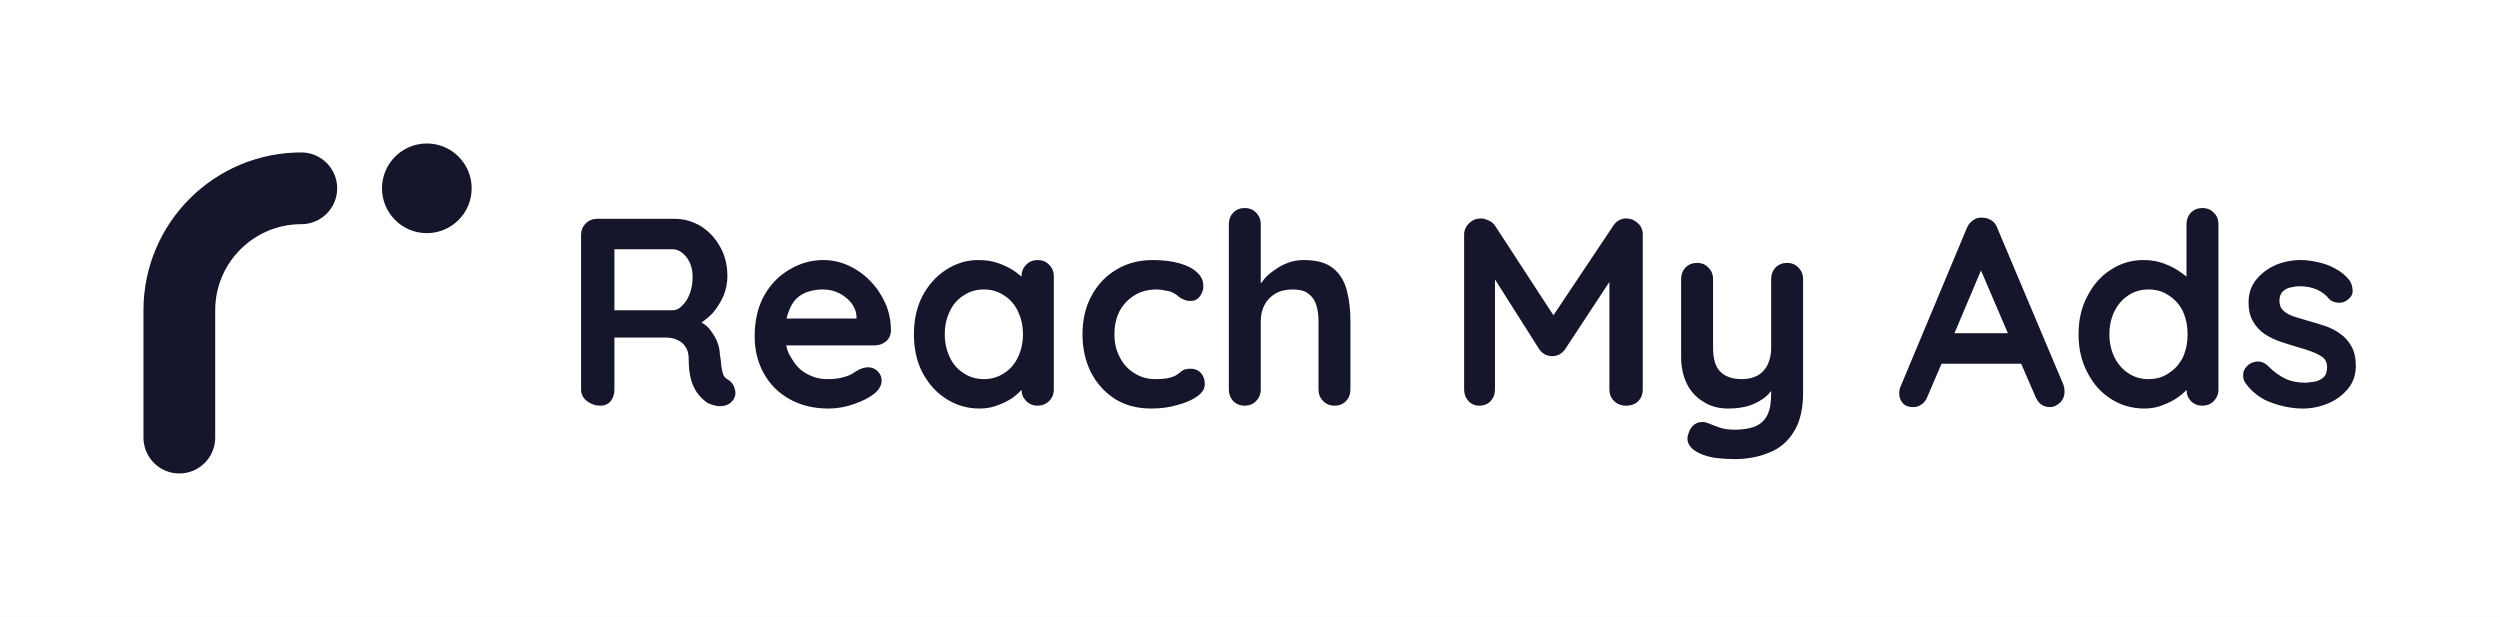
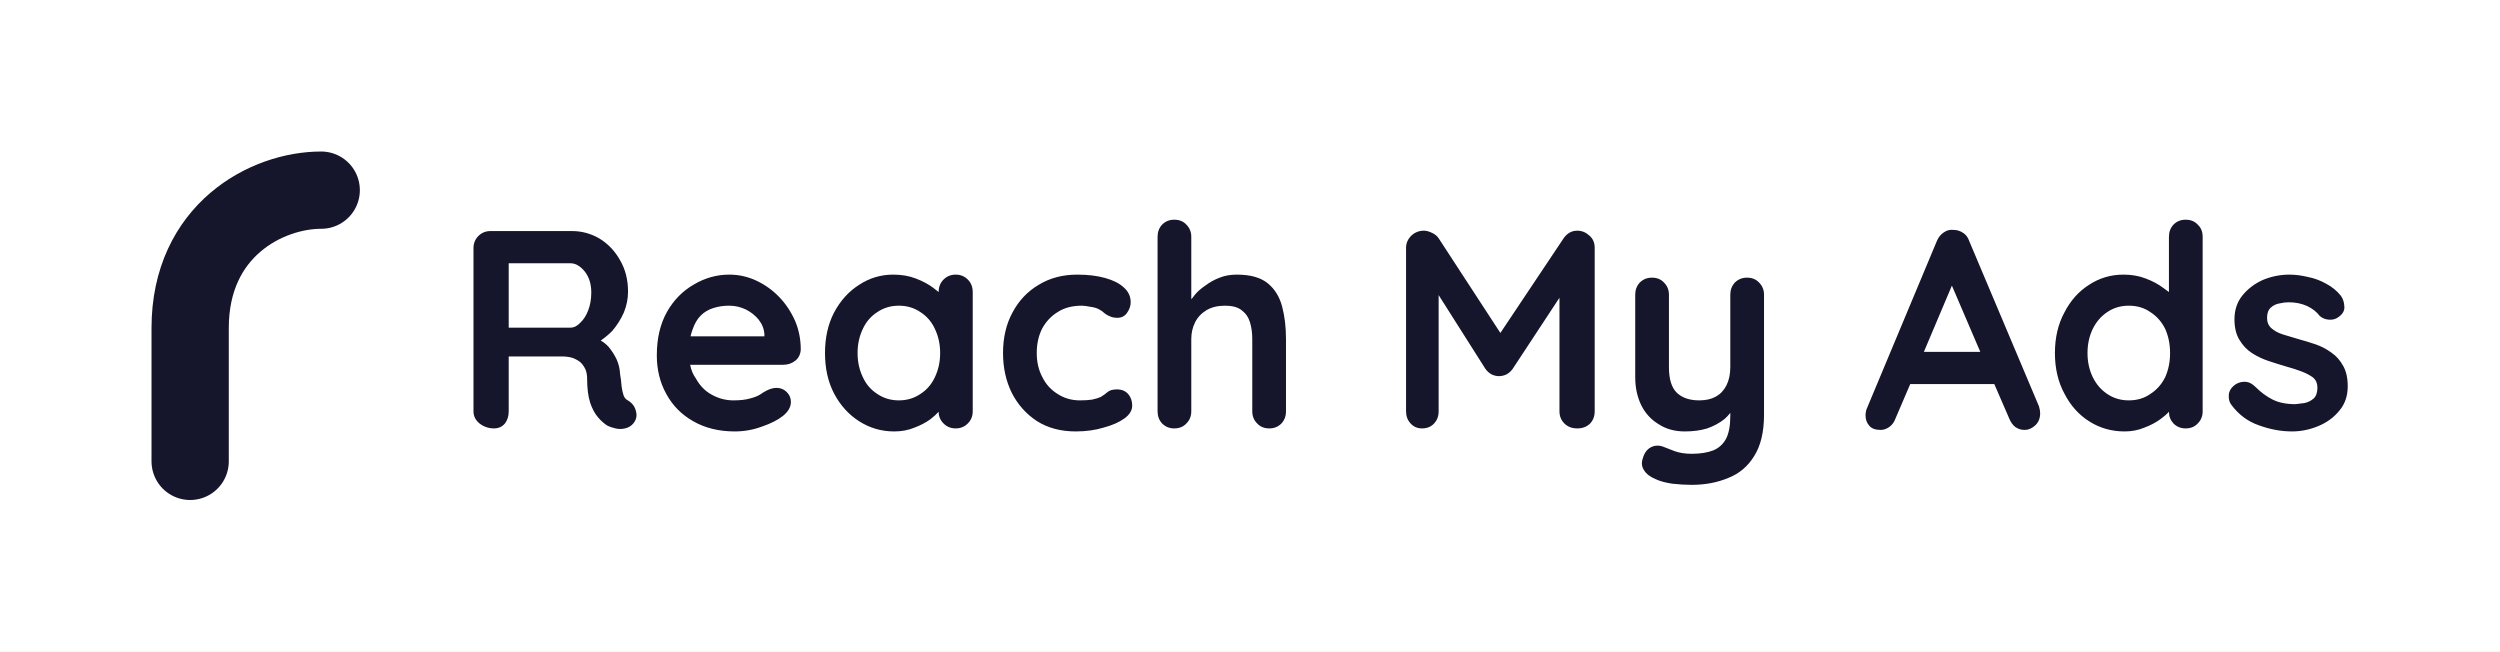
- <svg xmlns="http://www.w3.org/2000/svg" viewBox="0 0 697 172" width="697" height="172" role="img" aria-label="Reach My Ads">
-   <rect width="697" height="172" fill="#FFFFFF" />
-   <path d="M50 122V86.5A34 34 0 0 1 84 52.5" fill="none" stroke="#15152B" stroke-width="20" stroke-linecap="round" />
-   <circle cx="119" cy="52.5" r="12.5" fill="#15152B" />
+ <svg xmlns="http://www.w3.org/2000/svg" viewBox="37 0 660 172" width="660" height="172" role="img" aria-label="Reach My Ads">
+   <rect x="37" y="0" width="660" height="172" fill="#FFFFFF" />
+   <path d="M87.2 121.8V86.6C87.2 60.7 107.5 50.2 121.8 50.2" fill="none" stroke="#15152B" stroke-width="20.4" stroke-linecap="round" />
  <path d="M167.4 113.1L167.4 113.1Q165.3 113.1 163.6 111.8Q162.0 110.5 162.0 108.6L162.0 108.6L162.0 65.5Q162.0 63.6 163.3 62.3Q164.6 61.0 166.5 61.0L166.5 61.0L188 61.0Q191.9 61.0 195.3 63.0Q198.7 65.1 200.7 68.7Q202.8 72.3 202.8 77.0L202.8 77.0Q202.8 79.8 201.7 82.5Q200.5 85.2 198.6 87.4L198.6 87.4Q197.2 88.8 195.6 89.9L195.6 89.9Q196.8 90.6 197.7 91.6L197.7 91.6Q199.0 93.2 199.8 94.9Q200.6 96.7 200.7 98.7L200.7 98.7Q201.0 100.5 201.1 102.0Q201.3 103.4 201.6 104.3Q201.9 105.3 202.9 105.8L202.9 105.8Q204.5 106.8 204.9 108.6Q205.4 110.4 204.1 111.9L204.1 111.9Q203.3 112.8 202.0 113.1Q200.7 113.4 199.5 113.1Q198.2 112.8 197.4 112.4L197.4 112.4Q196.1 111.6 194.9 110.2Q193.6 108.7 192.8 106.3Q192.0 103.8 192.0 99.9L192.0 99.9Q192.0 98.7 191.6 97.6Q191.1 96.5 190.3 95.7Q189.5 95.0 188.2 94.5Q187.0 94.1 185.2 94.1L185.2 94.1L171.3 94.1L171.3 108.6Q171.3 110.5 170.3 111.8Q169.2 113.1 167.4 113.1ZM171.3 69.5L171.3 86.5L187.6 86.5Q189.0 86.5 190.2 85.2Q191.5 84.0 192.3 81.9Q193.1 79.8 193.1 77.2L193.1 77.2Q193.1 73.9 191.4 71.7Q189.6 69.5 187.6 69.5L187.6 69.5L171.3 69.5ZM231.0 113.9L231.0 113.9Q224.7 113.9 220.0 111.2Q215.4 108.6 212.9 104.0Q210.4 99.5 210.4 93.8L210.4 93.8Q210.4 87.1 213.1 82.3Q215.8 77.6 220.2 75.1Q224.6 72.5 229.5 72.5L229.5 72.5Q233.3 72.5 236.7 74.1Q240.1 75.7 242.7 78.4Q245.3 81.1 246.9 84.7Q248.4 88.2 248.4 92.3L248.4 92.3Q248.3 94.1 247.0 95.2Q245.6 96.3 243.8 96.3L243.8 96.3L219.2 96.3Q219.6 98.4 220.7 99.9L220.7 99.9Q222.3 102.8 224.9 104.2Q227.6 105.7 230.6 105.7L230.6 105.7Q233.3 105.7 235.0 105.2Q236.6 104.8 237.6 104.2Q238.6 103.5 239.4 103.1L239.4 103.1Q240.8 102.4 242.0 102.4L242.0 102.4Q243.6 102.4 244.7 103.5Q245.8 104.6 245.8 106.1L245.8 106.1Q245.8 108.1 243.7 109.8L243.7 109.8Q241.7 111.4 238.2 112.6Q234.7 113.9 231.0 113.9ZM219.3 88.8L219.3 88.8L238.8 88.8L238.8 88.3Q238.7 86.2 237.3 84.4Q235.9 82.7 233.9 81.7Q231.8 80.7 229.5 80.7L229.5 80.7Q227.3 80.7 225.4 81.3Q223.4 81.9 222.0 83.3Q220.6 84.7 219.8 87.1L219.8 87.1Q219.5 87.9 219.3 88.8ZM289.3 72.5L289.3 72.5Q291.2 72.5 292.5 73.8Q293.8 75.1 293.8 77.1L293.8 77.1L293.8 108.6Q293.8 110.5 292.5 111.8Q291.2 113.1 289.3 113.1Q287.4 113.1 286.1 111.8L286.1 111.8Q284.8 110.5 284.8 108.7L284.8 108.7Q283.9 109.7 282.6 110.7L282.6 110.7Q280.8 112.0 278.4 112.9Q276.0 113.9 273.1 113.9L273.1 113.9Q268.0 113.9 263.8 111.2Q259.7 108.6 257.2 103.9Q254.8 99.3 254.8 93.2L254.8 93.2Q254.8 87.1 257.2 82.5Q259.7 77.8 263.8 75.2Q267.9 72.5 272.8 72.5L272.8 72.5Q276.1 72.5 278.7 73.5Q281.4 74.5 283.4 76.0L283.4 76.0Q284.2 76.6 284.8 77.1L284.8 77.1L284.8 77.1Q284.8 75.1 286.1 73.8Q287.4 72.5 289.3 72.5ZM274.3 105.7L274.3 105.7Q277.5 105.7 280.0 104.0Q282.5 102.4 283.8 99.6Q285.2 96.7 285.2 93.2L285.2 93.2Q285.2 89.7 283.8 86.8Q282.5 84.0 280.0 82.4Q277.5 80.7 274.3 80.7L274.3 80.7Q271.1 80.7 268.6 82.4Q266.1 84.0 264.8 86.8Q263.4 89.7 263.4 93.2L263.4 93.2Q263.4 96.7 264.8 99.6Q266.1 102.4 268.6 104.0Q271.1 105.7 274.3 105.7ZM321.4 72.5L321.4 72.5Q325.6 72.5 328.8 73.4Q332.0 74.3 333.7 75.9Q335.5 77.5 335.5 79.8L335.5 79.8Q335.5 81.2 334.6 82.5Q333.7 83.9 332.0 83.9L332.0 83.9Q330.8 83.9 330.0 83.5Q329.2 83.2 328.6 82.7Q328.0 82.1 327.2 81.7L327.2 81.7Q326.4 81.2 324.9 81.0Q323.4 80.7 322.6 80.7L322.6 80.7Q318.8 80.7 316.2 82.4Q313.6 84.0 312.1 86.8Q310.7 89.6 310.7 93.2L310.7 93.2Q310.7 96.8 312.2 99.6Q313.6 102.4 316.2 104.0Q318.8 105.7 322.1 105.7L322.1 105.7Q324.0 105.7 325.3 105.5Q326.7 105.2 327.6 104.8L327.6 104.8Q328.6 104.2 329.4 103.5Q330.2 102.8 331.9 102.8L331.9 102.8Q333.8 102.8 334.9 104.1Q335.9 105.3 335.9 107.1L335.9 107.1Q335.9 109.0 333.8 110.5Q331.7 112.0 328.3 112.9Q325.0 113.9 321.0 113.9L321.0 113.9Q315.1 113.9 310.8 111.2Q306.5 108.4 304.1 103.7Q301.8 99.0 301.8 93.2L301.8 93.2Q301.8 87.1 304.3 82.5Q306.8 77.8 311.2 75.2Q315.6 72.5 321.4 72.5ZM363.5 72.5L363.5 72.5Q368.9 72.5 371.7 74.8Q374.5 77.1 375.5 81.0Q376.5 84.8 376.5 89.5L376.5 89.5L376.5 108.6Q376.5 110.5 375.3 111.8Q374.0 113.1 372.1 113.1Q370.1 113.1 368.9 111.8Q367.6 110.5 367.6 108.6L367.6 108.6L367.6 89.5Q367.6 87.1 367.0 85.1Q366.4 83.1 364.8 81.9Q363.3 80.7 360.4 80.7L360.4 80.7Q357.5 80.7 355.5 81.9Q353.5 83.1 352.5 85.1Q351.5 87.1 351.5 89.5L351.5 89.5L351.5 108.6Q351.5 110.5 350.2 111.8Q349.0 113.1 347.0 113.1Q345.1 113.1 343.8 111.8Q342.6 110.5 342.6 108.6L342.6 108.6L342.6 62.5Q342.6 60.6 343.8 59.3Q345.1 58 347.0 58Q349.0 58 350.2 59.3Q351.5 60.6 351.5 62.5L351.5 62.5L351.5 79.0Q351.9 78.6 352.3 78.0L352.3 78.0Q353.4 76.6 355.2 75.4Q356.9 74.1 359.0 73.3Q361.0 72.5 363.5 72.5ZM412.9 60.9L412.9 60.9Q413.9 60.9 415.1 61.5Q416.2 62.0 416.8 62.9L416.8 62.9L433.1 87.9L449.8 62.9Q451.2 60.9 453.4 60.9L453.4 60.9Q455.2 60.9 456.6 62.2Q458.0 63.4 458.0 65.4L458.0 65.4L458.0 108.6Q458.0 110.5 456.8 111.8Q455.5 113.1 453.4 113.1Q451.3 113.1 450.0 111.8Q448.7 110.5 448.7 108.6L448.7 108.6L448.7 78.6L436.4 97.3Q435.8 98.2 434.8 98.8Q433.8 99.3 432.7 99.3L432.7 99.3Q431.7 99.3 430.7 98.8Q429.7 98.2 429.1 97.3L429.1 97.3L416.8 77.9L416.8 108.6Q416.8 110.5 415.6 111.8Q414.4 113.1 412.4 113.1L412.4 113.1Q410.6 113.1 409.4 111.8Q408.2 110.5 408.2 108.6L408.2 108.6L408.2 65.4Q408.2 63.6 409.6 62.2Q411.0 60.9 412.9 60.9ZM498.2 73.3L498.2 73.3Q500.2 73.3 501.4 74.6Q502.7 75.9 502.7 77.8L502.7 77.8L502.7 109.5Q502.7 116.3 500.1 120.4Q497.6 124.5 493.2 126.2Q488.9 128.0 483.6 128.0L483.6 128.0Q481.2 128.0 478.5 127.7Q475.8 127.3 474.1 126.5L474.1 126.5Q471.9 125.6 471.0 124.1Q470.1 122.7 470.7 121.0L470.7 121.0Q471.3 118.9 472.8 118.1Q474.3 117.3 476.0 117.9L476.0 117.9Q477.1 118.3 479.1 119.1Q481.0 119.8 483.6 119.8L483.6 119.8Q487.0 119.8 489.3 118.9Q491.5 118.0 492.7 115.8Q493.8 113.6 493.8 109.8L493.8 109.8L493.8 109.0Q493.1 109.9 492.3 110.6L492.3 110.6Q490.3 112.2 487.7 113.1Q485.1 113.9 481.8 113.9L481.8 113.9Q477.8 113.9 474.9 112.0Q471.9 110.2 470.3 107.0Q468.7 103.7 468.7 99.6L468.7 99.6L468.7 77.8Q468.7 75.9 469.9 74.6Q471.2 73.3 473.1 73.3Q475.1 73.3 476.3 74.6Q477.6 75.9 477.6 77.8L477.6 77.8L477.6 96.9Q477.6 101.7 479.7 103.7Q481.8 105.7 485.6 105.7L485.6 105.7Q488.2 105.7 490.0 104.7Q491.8 103.7 492.8 101.7Q493.8 99.7 493.8 96.9L493.8 96.9L493.8 77.8Q493.8 75.9 495.0 74.6Q496.3 73.3 498.2 73.3ZM563.5 101.4L541.3 101.4L537.4 110.5Q536.9 111.9 535.8 112.7Q534.7 113.5 533.5 113.5L533.5 113.5Q531.4 113.5 530.5 112.4Q529.5 111.3 529.5 109.6L529.5 109.6Q529.5 109.0 529.7 108.2L529.7 108.2L548.3 63.7Q548.9 62.2 550.1 61.4Q551.3 60.5 552.8 60.7L552.8 60.7Q554.1 60.7 555.3 61.5Q556.4 62.2 556.9 63.7L556.9 63.7L575.3 107.3Q575.6 108.3 575.6 109.1L575.6 109.1Q575.6 111.1 574.3 112.3Q573.0 113.5 571.5 113.5L571.5 113.5Q570.1 113.5 569.0 112.7Q568.0 111.9 567.4 110.4L567.4 110.4L563.5 101.4ZM559.8 92.9L552.3 75.4L544.9 92.9L559.8 92.9ZM614.0 58L614.0 58Q616.0 58 617.2 59.3Q618.5 60.5 618.5 62.5L618.5 62.5L618.5 108.6Q618.5 110.5 617.2 111.8Q616.0 113.1 614.0 113.1Q612.1 113.1 610.8 111.8L610.8 111.8Q609.6 110.5 609.6 108.7L609.6 108.7Q608.7 109.7 607.3 110.7L607.3 110.7Q605.5 112.0 603.1 112.9Q600.7 113.9 597.9 113.9L597.9 113.9Q592.7 113.9 588.5 111.2Q584.4 108.6 582.0 103.9Q579.5 99.3 579.5 93.2L579.5 93.2Q579.5 87.1 582.0 82.5Q584.4 77.8 588.5 75.2Q592.6 72.5 597.6 72.5L597.6 72.5Q600.8 72.5 603.4 73.5Q606.1 74.5 608.1 76.0L608.1 76.0Q608.9 76.6 609.6 77.1L609.6 77.1L609.6 62.5Q609.6 60.6 610.8 59.3Q612.1 58 614.0 58ZM599.0 105.7L599.0 105.7Q602.3 105.7 604.7 104.0Q607.2 102.4 608.6 99.6Q609.9 96.7 609.9 93.2L609.9 93.2Q609.9 89.7 608.6 86.8Q607.2 84.0 604.7 82.4Q602.3 80.7 599.0 80.7L599.0 80.7Q595.8 80.7 593.3 82.4Q590.9 84.0 589.5 86.8Q588.1 89.7 588.1 93.2L588.1 93.2Q588.1 96.7 589.5 99.6Q590.9 102.4 593.3 104.0Q595.8 105.7 599.0 105.7ZM626.1 106.9L626.1 106.9Q625.3 105.9 625.4 104.3Q625.5 102.6 627.3 101.4L627.3 101.4Q628.5 100.7 629.9 100.8Q631.2 100.9 632.5 102.2L632.5 102.2Q634.6 104.3 637.0 105.5Q639.4 106.7 643.0 106.7L643.0 106.7Q644.1 106.6 645.4 106.4Q646.8 106.1 647.8 105.2Q648.8 104.3 648.8 102.3L648.8 102.3Q648.8 100.7 647.7 99.7Q646.5 98.8 644.7 98.1Q642.9 97.4 640.7 96.8L640.7 96.8Q638.3 96.1 635.9 95.3Q633.5 94.5 631.5 93.2Q629.5 91.9 628.2 89.7Q626.9 87.6 626.9 84.3L626.9 84.3Q626.9 80.6 629.0 78.0Q631.1 75.4 634.4 73.9Q637.8 72.5 641.4 72.5L641.4 72.5Q643.7 72.5 646.2 73.1Q648.8 73.6 651.1 74.9Q653.4 76.1 655.0 78.1L655.0 78.1Q655.8 79.2 655.9 80.8Q656.1 82.4 654.5 83.6L654.5 83.6Q653.4 84.5 651.9 84.4Q650.4 84.3 649.4 83.4L649.4 83.4Q648.2 81.8 646.1 80.8Q643.9 79.8 641.2 79.8L641.2 79.8Q640.1 79.8 638.8 80.1Q637.5 80.3 636.5 81.2Q635.5 82.1 635.5 83.9L635.5 83.9Q635.5 85.6 636.6 86.6Q637.8 87.7 639.7 88.3Q641.6 88.9 643.7 89.5L643.7 89.5Q645.9 90.1 648.3 90.9Q650.6 91.7 652.5 93.1Q654.4 94.4 655.6 96.6Q656.8 98.7 656.8 102.0L656.8 102.0Q656.8 105.8 654.6 108.4Q652.4 111.1 649.0 112.5Q645.6 113.9 642.1 113.9L642.1 113.9Q637.8 113.9 633.4 112.3Q629.0 110.8 626.1 106.9Z" fill="#15152B" />
</svg>
